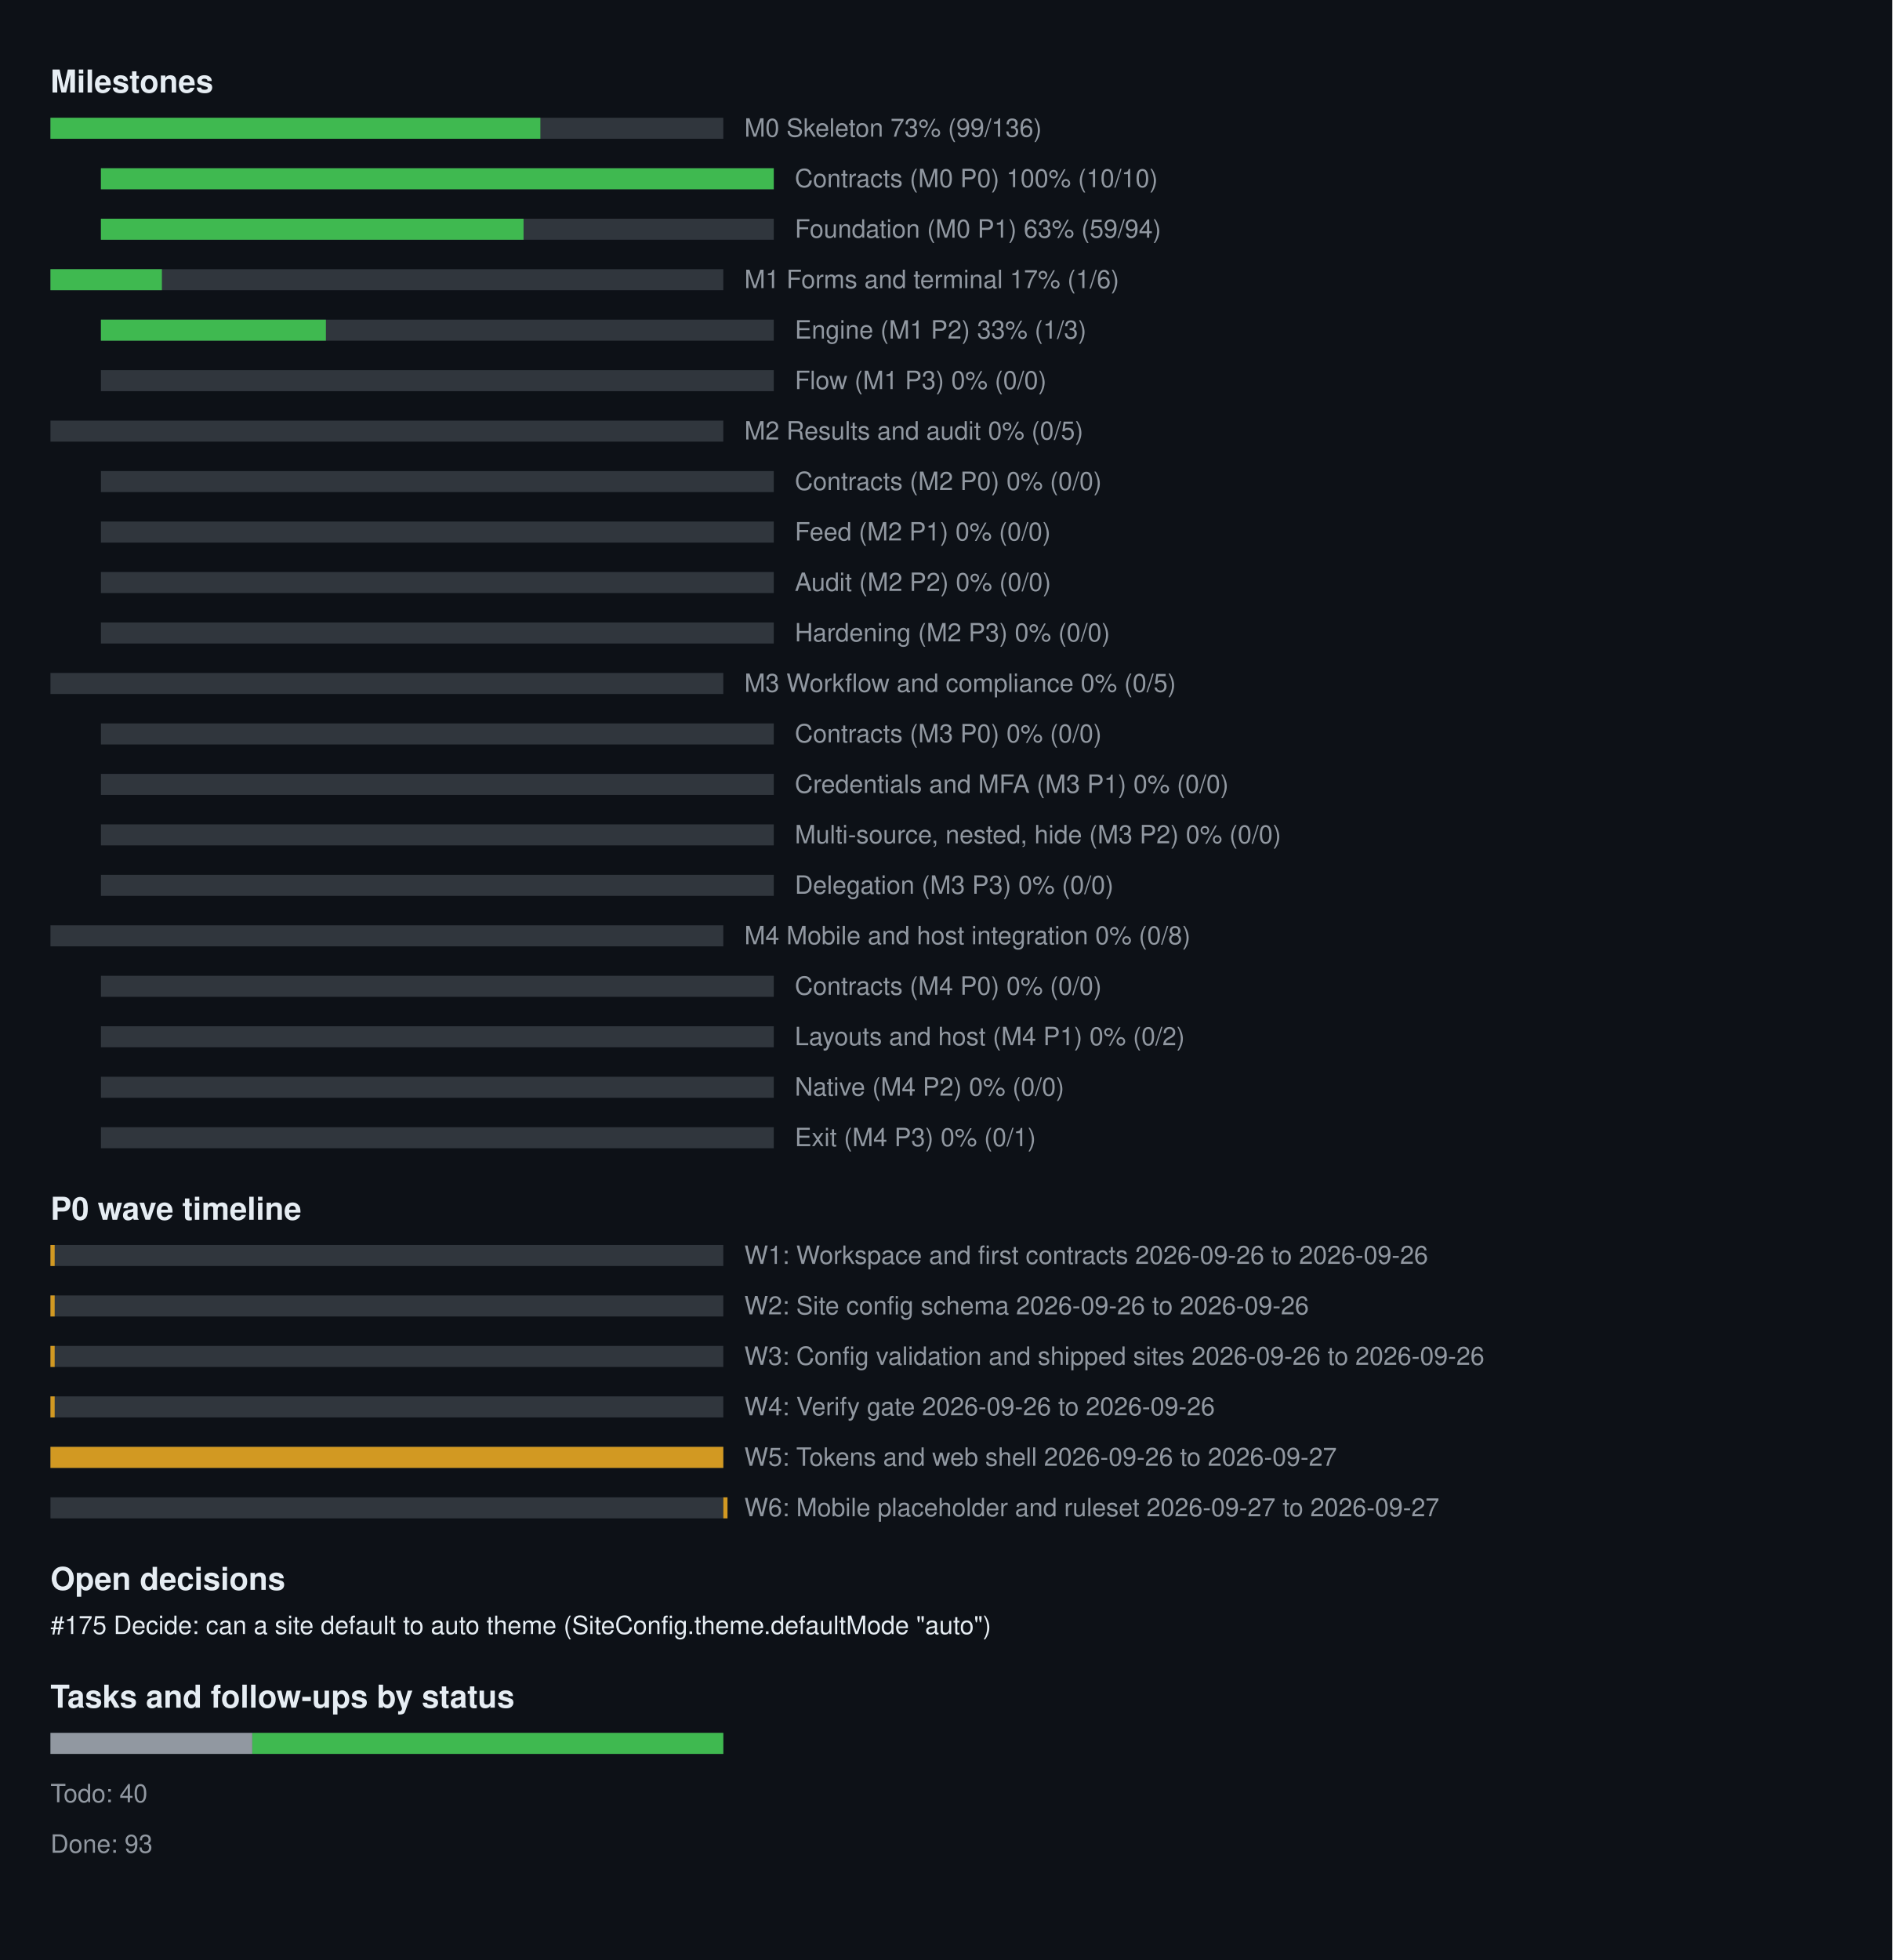
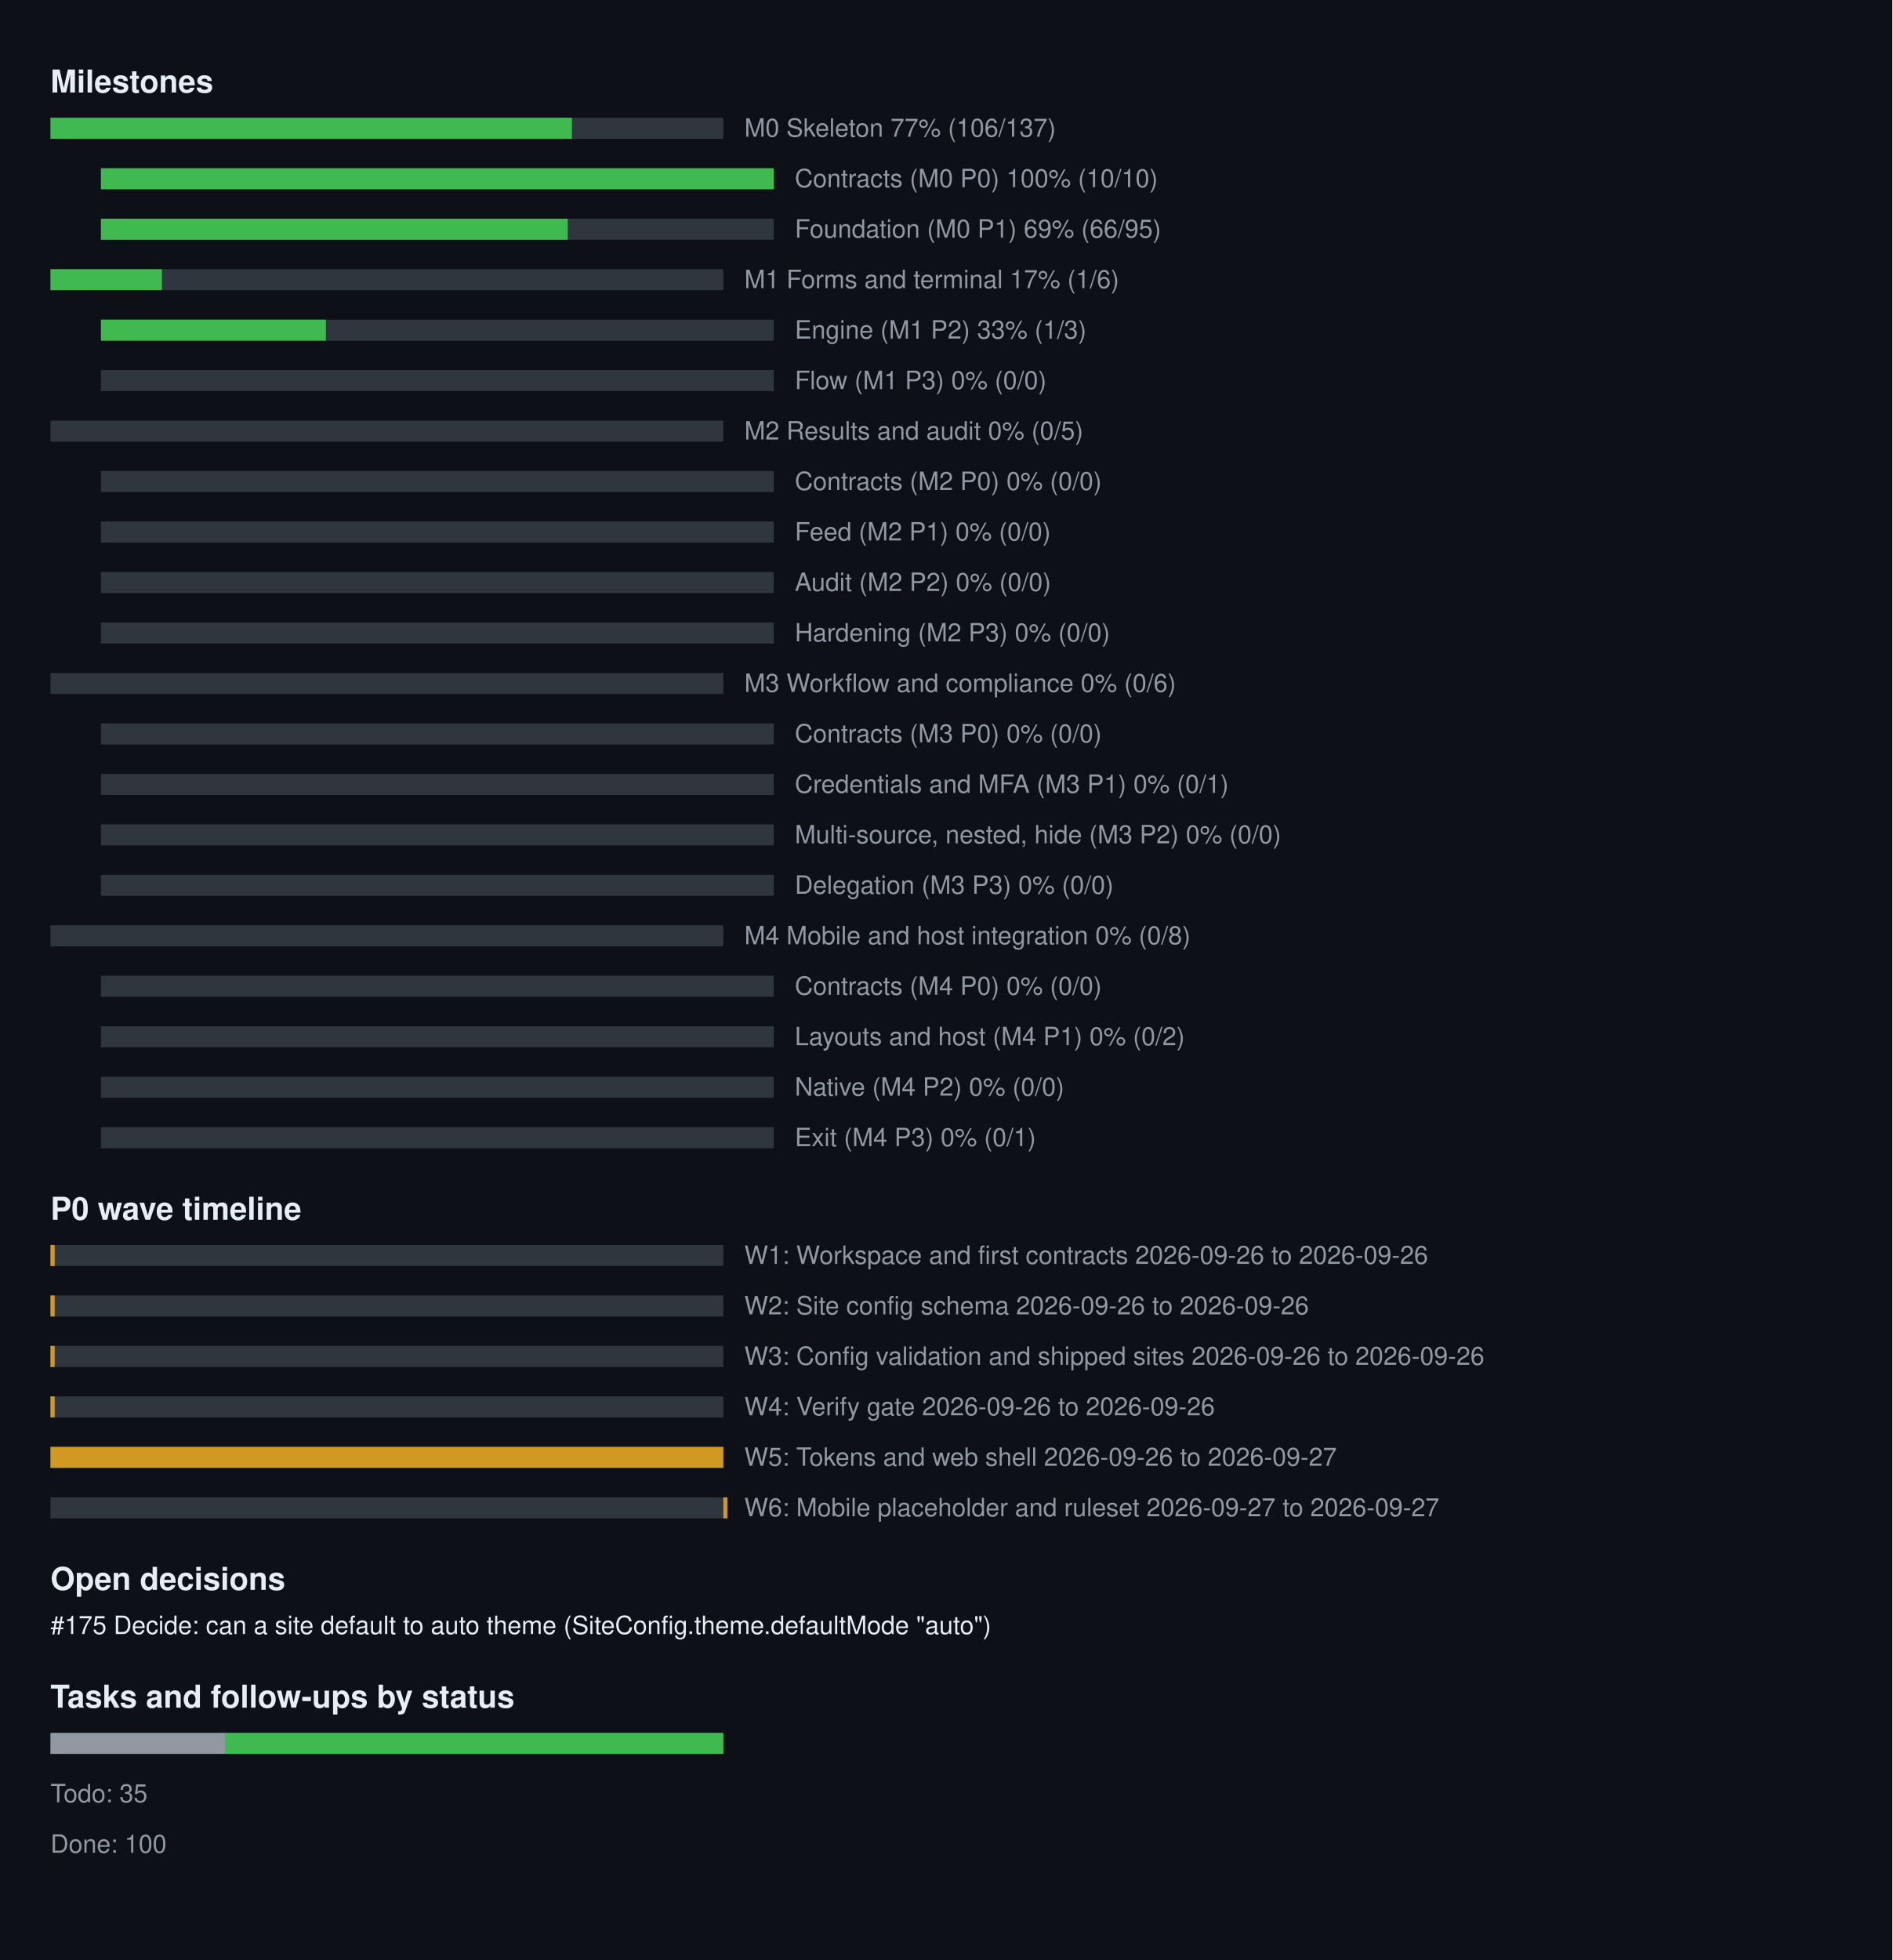
<svg xmlns="http://www.w3.org/2000/svg" role="img" viewBox="0 0 900 932" width="900" height="932" font-family="Helvetica, Arial, sans-serif">
  <rect width="900" height="932" fill="#0d1117" />
  <text x="24" y="44" fill="#e6edf3" font-size="15" font-weight="700">Milestones</text>
  <rect x="24" y="56" width="320" height="10" fill="#30363d" />
-   <rect x="24" y="56" width="233" height="10" fill="#3fb950" />
-   <text x="354" y="65" fill="#9198a1" font-size="12">M0 Skeleton 73% (99/136)</text>
+   <rect x="24" y="56" width="248" height="10" fill="#3fb950" />
+   <text x="354" y="65" fill="#9198a1" font-size="12">M0 Skeleton 77% (106/137)</text>
  <rect x="48" y="80" width="320" height="10" fill="#30363d" />
  <rect x="48" y="80" width="320" height="10" fill="#3fb950" />
  <text x="378" y="89" fill="#9198a1" font-size="12">Contracts (M0 P0) 100% (10/10)</text>
  <rect x="48" y="104" width="320" height="10" fill="#30363d" />
-   <rect x="48" y="104" width="201" height="10" fill="#3fb950" />
-   <text x="378" y="113" fill="#9198a1" font-size="12">Foundation (M0 P1) 63% (59/94)</text>
+   <rect x="48" y="104" width="222" height="10" fill="#3fb950" />
+   <text x="378" y="113" fill="#9198a1" font-size="12">Foundation (M0 P1) 69% (66/95)</text>
  <rect x="24" y="128" width="320" height="10" fill="#30363d" />
  <rect x="24" y="128" width="53" height="10" fill="#3fb950" />
  <text x="354" y="137" fill="#9198a1" font-size="12">M1 Forms and terminal 17% (1/6)</text>
  <rect x="48" y="152" width="320" height="10" fill="#30363d" />
  <rect x="48" y="152" width="107" height="10" fill="#3fb950" />
  <text x="378" y="161" fill="#9198a1" font-size="12">Engine (M1 P2) 33% (1/3)</text>
  <rect x="48" y="176" width="320" height="10" fill="#30363d" />
  <text x="378" y="185" fill="#9198a1" font-size="12">Flow (M1 P3) 0% (0/0)</text>
  <rect x="24" y="200" width="320" height="10" fill="#30363d" />
  <text x="354" y="209" fill="#9198a1" font-size="12">M2 Results and audit 0% (0/5)</text>
  <rect x="48" y="224" width="320" height="10" fill="#30363d" />
  <text x="378" y="233" fill="#9198a1" font-size="12">Contracts (M2 P0) 0% (0/0)</text>
  <rect x="48" y="248" width="320" height="10" fill="#30363d" />
  <text x="378" y="257" fill="#9198a1" font-size="12">Feed (M2 P1) 0% (0/0)</text>
  <rect x="48" y="272" width="320" height="10" fill="#30363d" />
  <text x="378" y="281" fill="#9198a1" font-size="12">Audit (M2 P2) 0% (0/0)</text>
  <rect x="48" y="296" width="320" height="10" fill="#30363d" />
  <text x="378" y="305" fill="#9198a1" font-size="12">Hardening (M2 P3) 0% (0/0)</text>
  <rect x="24" y="320" width="320" height="10" fill="#30363d" />
-   <text x="354" y="329" fill="#9198a1" font-size="12">M3 Workflow and compliance 0% (0/5)</text>
+   <text x="354" y="329" fill="#9198a1" font-size="12">M3 Workflow and compliance 0% (0/6)</text>
  <rect x="48" y="344" width="320" height="10" fill="#30363d" />
  <text x="378" y="353" fill="#9198a1" font-size="12">Contracts (M3 P0) 0% (0/0)</text>
  <rect x="48" y="368" width="320" height="10" fill="#30363d" />
-   <text x="378" y="377" fill="#9198a1" font-size="12">Credentials and MFA (M3 P1) 0% (0/0)</text>
+   <text x="378" y="377" fill="#9198a1" font-size="12">Credentials and MFA (M3 P1) 0% (0/1)</text>
  <rect x="48" y="392" width="320" height="10" fill="#30363d" />
  <text x="378" y="401" fill="#9198a1" font-size="12">Multi-source, nested, hide (M3 P2) 0% (0/0)</text>
  <rect x="48" y="416" width="320" height="10" fill="#30363d" />
  <text x="378" y="425" fill="#9198a1" font-size="12">Delegation (M3 P3) 0% (0/0)</text>
  <rect x="24" y="440" width="320" height="10" fill="#30363d" />
  <text x="354" y="449" fill="#9198a1" font-size="12">M4 Mobile and host integration 0% (0/8)</text>
  <rect x="48" y="464" width="320" height="10" fill="#30363d" />
  <text x="378" y="473" fill="#9198a1" font-size="12">Contracts (M4 P0) 0% (0/0)</text>
  <rect x="48" y="488" width="320" height="10" fill="#30363d" />
  <text x="378" y="497" fill="#9198a1" font-size="12">Layouts and host (M4 P1) 0% (0/2)</text>
  <rect x="48" y="512" width="320" height="10" fill="#30363d" />
  <text x="378" y="521" fill="#9198a1" font-size="12">Native (M4 P2) 0% (0/0)</text>
  <rect x="48" y="536" width="320" height="10" fill="#30363d" />
  <text x="378" y="545" fill="#9198a1" font-size="12">Exit (M4 P3) 0% (0/1)</text>
  <text x="24" y="580" fill="#e6edf3" font-size="15" font-weight="700">P0 wave timeline</text>
  <rect x="24" y="592" width="320" height="10" fill="#30363d" />
  <rect x="24" y="592" width="2" height="10" fill="#d29922" />
  <text x="354" y="601" fill="#9198a1" font-size="12">W1: Workspace and first contracts 2026-09-26 to 2026-09-26</text>
  <rect x="24" y="616" width="320" height="10" fill="#30363d" />
  <rect x="24" y="616" width="2" height="10" fill="#d29922" />
  <text x="354" y="625" fill="#9198a1" font-size="12">W2: Site config schema 2026-09-26 to 2026-09-26</text>
  <rect x="24" y="640" width="320" height="10" fill="#30363d" />
  <rect x="24" y="640" width="2" height="10" fill="#d29922" />
  <text x="354" y="649" fill="#9198a1" font-size="12">W3: Config validation and shipped sites 2026-09-26 to 2026-09-26</text>
  <rect x="24" y="664" width="320" height="10" fill="#30363d" />
  <rect x="24" y="664" width="2" height="10" fill="#d29922" />
  <text x="354" y="673" fill="#9198a1" font-size="12">W4: Verify gate 2026-09-26 to 2026-09-26</text>
  <rect x="24" y="688" width="320" height="10" fill="#30363d" />
  <rect x="24" y="688" width="320" height="10" fill="#d29922" />
  <text x="354" y="697" fill="#9198a1" font-size="12">W5: Tokens and web shell 2026-09-26 to 2026-09-27</text>
  <rect x="24" y="712" width="320" height="10" fill="#30363d" />
  <rect x="344" y="712" width="2" height="10" fill="#d29922" />
  <text x="354" y="721" fill="#9198a1" font-size="12">W6: Mobile placeholder and ruleset 2026-09-27 to 2026-09-27</text>
  <text x="24" y="756" fill="#e6edf3" font-size="15" font-weight="700">Open decisions</text>
  <text x="24" y="777" fill="#e6edf3" font-size="12">#175 Decide: can a site default to auto theme (SiteConfig.theme.defaultMode "auto")</text>
  <text x="24" y="812" fill="#e6edf3" font-size="15" font-weight="700">Tasks and follow-ups by status</text>
  <rect x="24" y="824" width="320" height="10" fill="#30363d" />
-   <rect x="24" y="824" width="96" height="10" fill="#9198a1" />
-   <rect x="120" y="824" width="224" height="10" fill="#3fb950" />
-   <text x="24" y="857" fill="#9198a1" font-size="12">Todo: 40</text>
-   <text x="24" y="881" fill="#9198a1" font-size="12">Done: 93</text>
+   <rect x="24" y="824" width="83" height="10" fill="#9198a1" />
+   <rect x="107" y="824" width="237" height="10" fill="#3fb950" />
+   <text x="24" y="857" fill="#9198a1" font-size="12">Todo: 35</text>
+   <text x="24" y="881" fill="#9198a1" font-size="12">Done: 100</text>
</svg>
